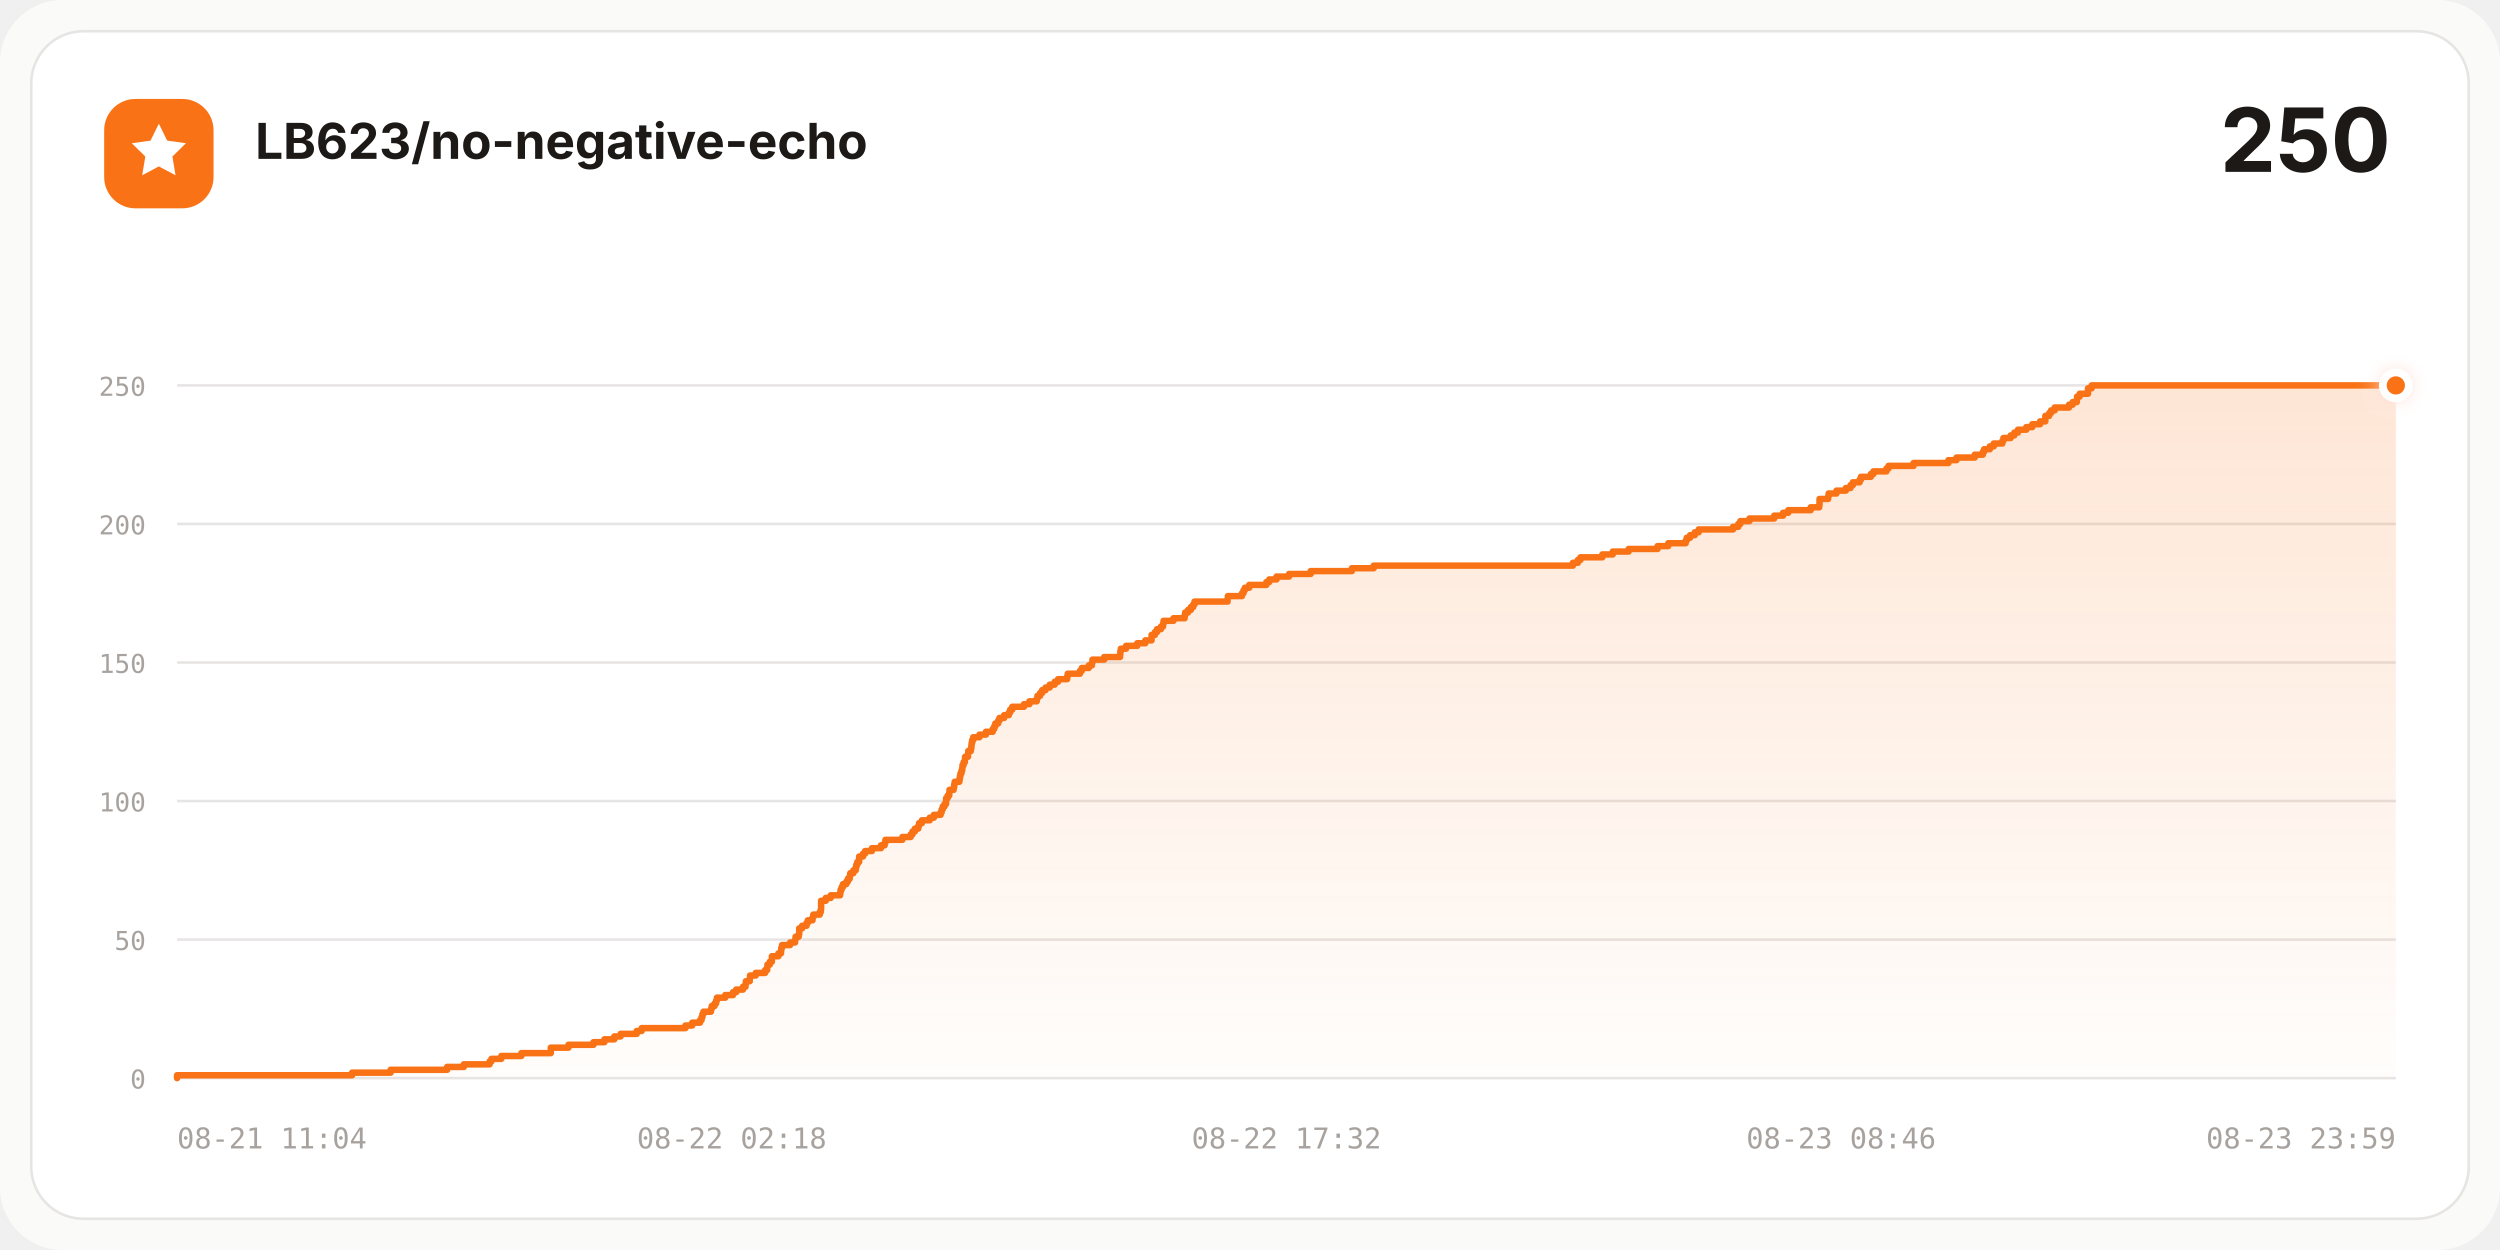
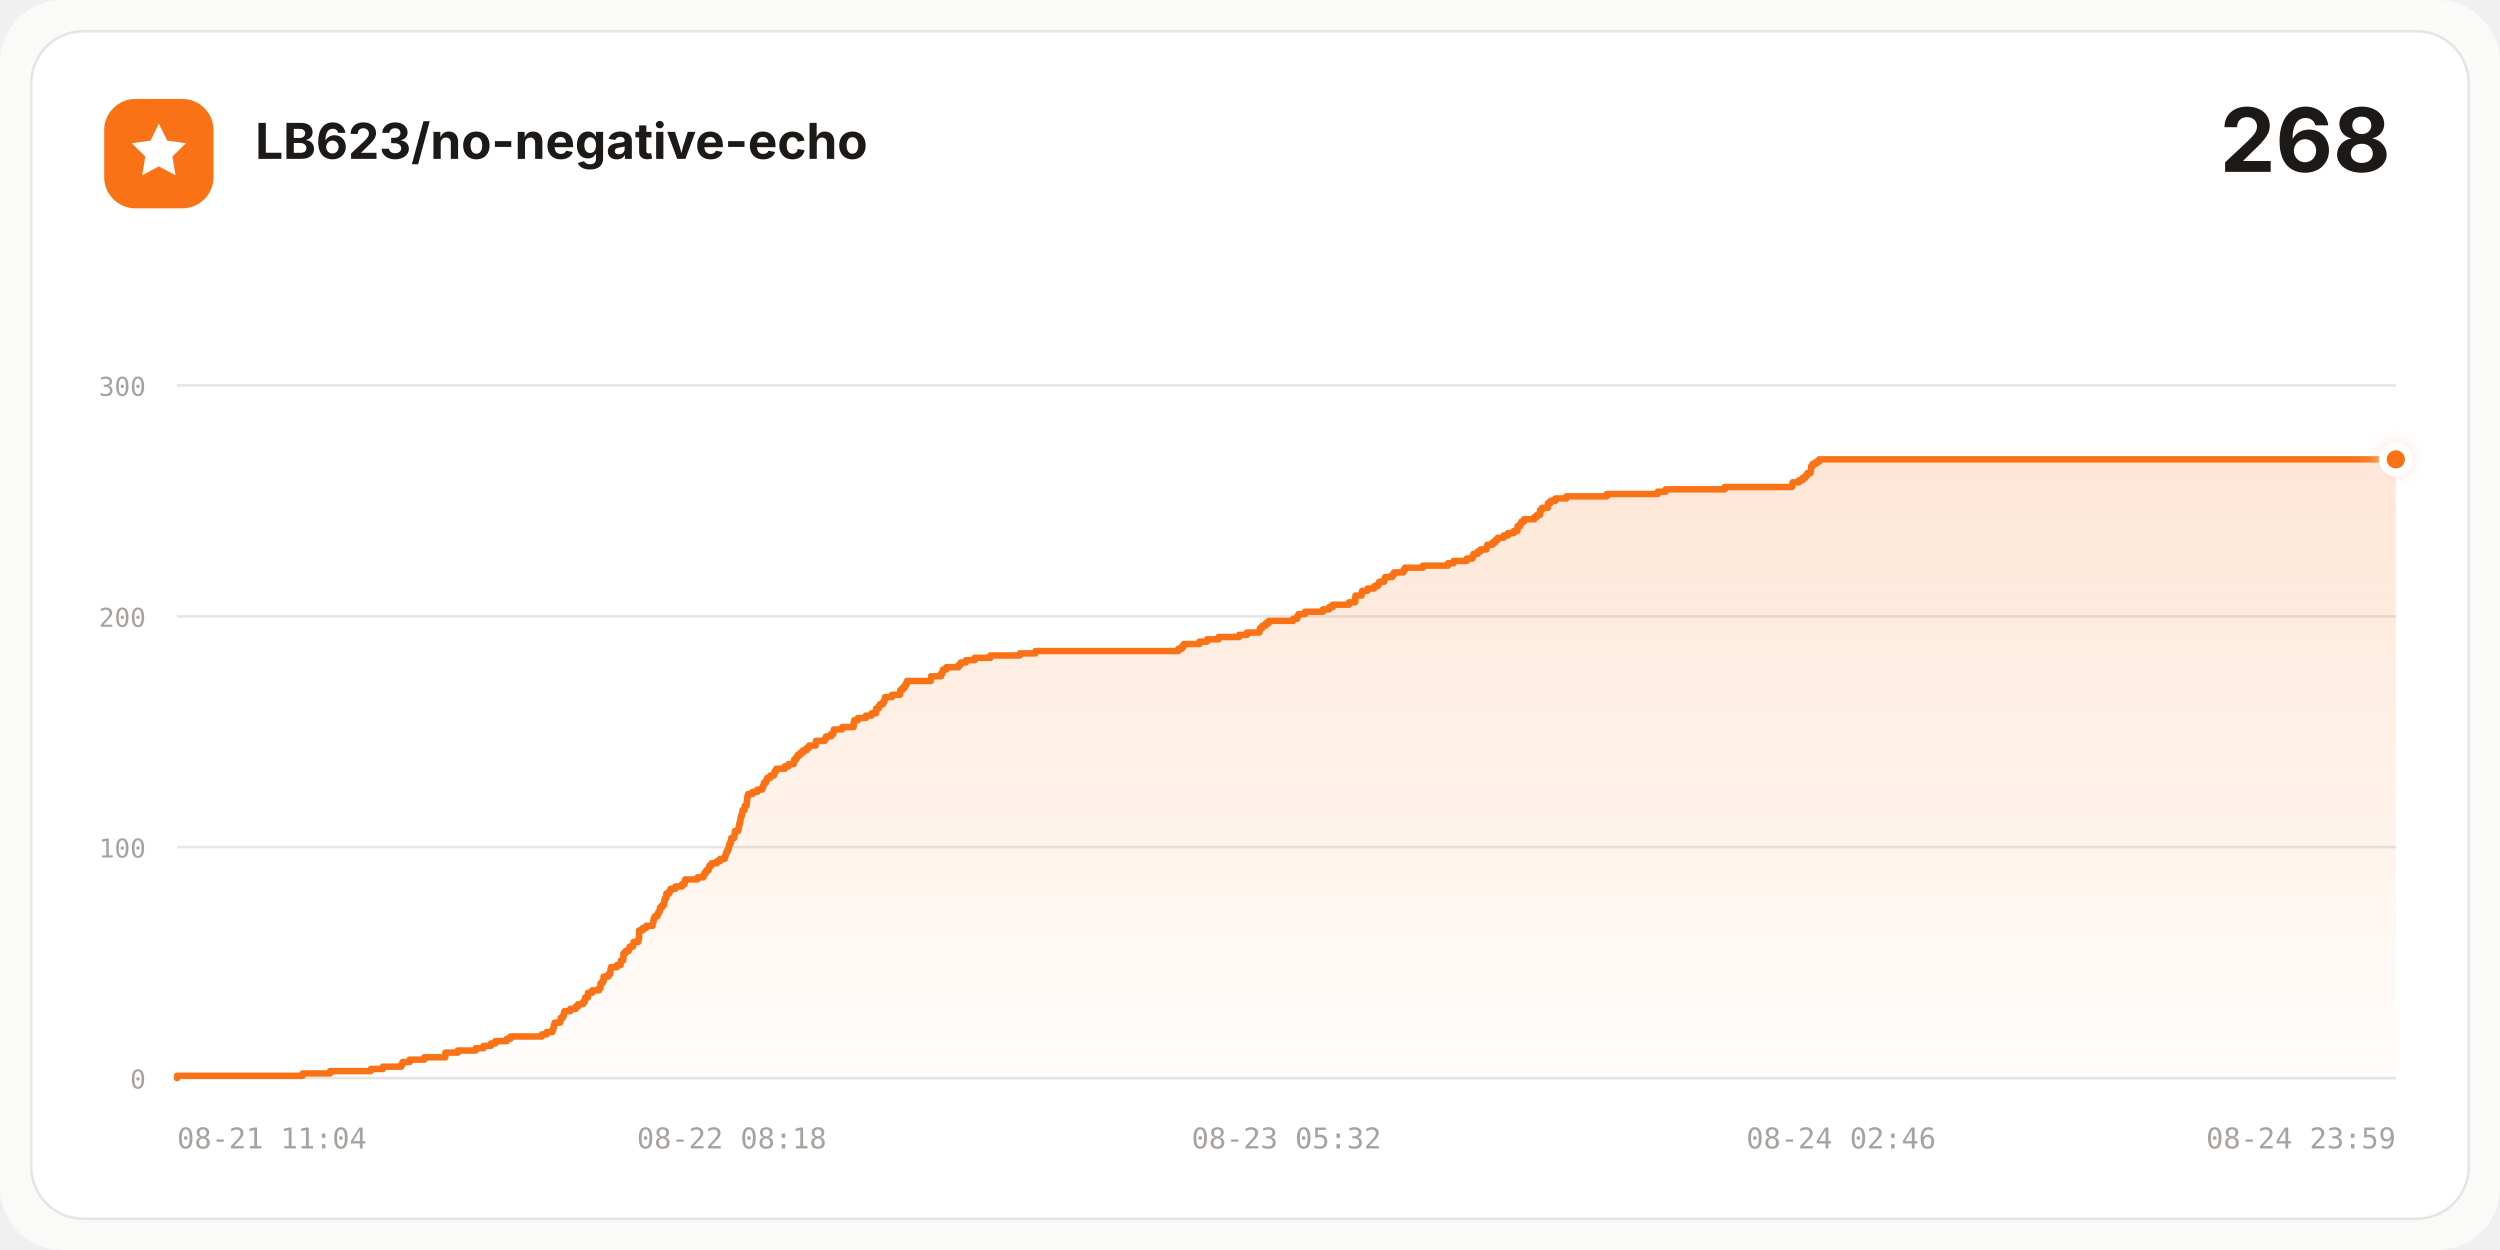
<svg xmlns="http://www.w3.org/2000/svg" width="960" height="480" viewBox="0 0 960 480" role="img" aria-labelledby="title desc">
  <defs>
    <linearGradient id="signal-fill" x1="0" y1="0" x2="0" y2="1">
      <stop offset="0" stop-color="#f97316" stop-opacity=".18" />
      <stop offset="1" stop-color="#f97316" stop-opacity=".015" />
    </linearGradient>
    <filter id="signal-glow" x="-100%" y="-100%" width="300%" height="300%">
      <feGaussianBlur stdDeviation="4" result="blur" />
      <feMerge>
        <feMergeNode in="blur" />
        <feMergeNode in="SourceGraphic" />
      </feMerge>
    </filter>
  </defs>
  <style>
.surface{fill:#fafaf9}.panel{fill:#fff;stroke:#e7e5e4}.grid{stroke:#e7e5e4}.ink{fill:#1c1917}.muted{fill:#78716c}.faint{fill:#a8a29e}.sans{font-family:-apple-system,BlinkMacSystemFont,'Segoe UI',sans-serif}.mono{font-family:ui-monospace,SFMono-Regular,Menlo,Consolas,monospace}.accent{fill:#f97316}.signal{stroke:#f97316}.endpoint{fill:#f97316;stroke:#fff}
@media (prefers-color-scheme:dark){.surface{fill:#0c0a09}.panel{fill:#1c1917;stroke:#292524}.grid{stroke:#292524}.ink{fill:#fafaf9}.muted{fill:#a8a29e}.faint{fill:#78716c}.accent{fill:#fb923c}.signal{stroke:#fb923c}.endpoint{fill:#fb923c;stroke:#1c1917}}
</style>
  <rect class="surface" width="960" height="480" rx="24" />
  <rect class="panel" x="12" y="12" width="936" height="456" rx="20" />
  <rect class="accent" x="40" y="38" width="42" height="42" rx="12" />
  <path d="M61 47.5l3.2 6.5 7.2 1-5.2 5.1 1.2 7.2-6.4-3.4-6.4 3.4 1.2-7.2-5.2-5.1 7.2-1z" fill="#fff" />
  <text class="sans ink" x="98" y="61" font-size="19" font-weight="650">LB623/no-negative-echo</text>
-   <text class="sans ink" x="918" y="66" text-anchor="end" font-size="34" font-weight="720">250</text>
+   <text class="sans ink" x="918" y="66" text-anchor="end" font-size="34" font-weight="720">268</text>
  <line class="grid" x1="68" y1="414.0" x2="920" y2="414.0" />
  <text class="mono faint" x="56" y="418.0" text-anchor="end" font-size="10">0</text>
-   <line class="grid" x1="68" y1="360.8" x2="920" y2="360.8" />
-   <text class="mono faint" x="56" y="364.8" text-anchor="end" font-size="10">50</text>
-   <line class="grid" x1="68" y1="307.6" x2="920" y2="307.6" />
-   <text class="mono faint" x="56" y="311.6" text-anchor="end" font-size="10">100</text>
-   <line class="grid" x1="68" y1="254.4" x2="920" y2="254.4" />
-   <text class="mono faint" x="56" y="258.4" text-anchor="end" font-size="10">150</text>
-   <line class="grid" x1="68" y1="201.2" x2="920" y2="201.2" />
-   <text class="mono faint" x="56" y="205.2" text-anchor="end" font-size="10">200</text>
+   <line class="grid" x1="68" y1="325.3" x2="920" y2="325.3" />
+   <text class="mono faint" x="56" y="329.3" text-anchor="end" font-size="10">100</text>
+   <line class="grid" x1="68" y1="236.7" x2="920" y2="236.7" />
+   <text class="mono faint" x="56" y="240.7" text-anchor="end" font-size="10">200</text>
  <line class="grid" x1="68" y1="148.0" x2="920" y2="148.0" />
-   <text class="mono faint" x="56" y="152.0" text-anchor="end" font-size="10">250</text>
-   <path d="M 68.0 414.0 H 68.0 V 412.9 H 135.2 V 411.9 H 150.0 V 410.8 H 171.7 V 409.7 H 178.1 V 408.7 H 188.0 V 407.6 H 188.7 V 406.6 H 192.5 V 405.5 H 200.2 V 404.4 H 211.5 V 403.4 H 211.5 V 402.3 H 218.3 V 401.2 H 227.9 V 400.2 H 232.1 V 399.1 H 235.9 V 398.0 H 238.3 V 397.0 H 244.5 V 395.9 H 246.4 V 394.8 H 263.2 V 393.8 H 265.8 V 392.7 H 268.8 V 391.7 H 269.4 V 390.6 H 269.7 V 389.5 H 270.1 V 388.5 H 273.0 V 387.4 H 273.3 V 386.3 H 274.4 V 385.3 H 275.0 V 384.2 H 275.3 V 383.1 H 278.5 V 382.1 H 281.5 V 381.0 H 282.7 V 380.0 H 285.3 V 378.9 H 286.3 V 377.8 H 286.4 V 376.8 H 287.9 V 375.7 H 288.0 V 374.6 H 290.2 V 373.6 H 293.8 V 372.5 H 294.6 V 371.4 H 294.7 V 370.4 H 295.6 V 369.3 H 296.4 V 368.2 H 296.4 V 367.2 H 298.9 V 366.1 H 299.9 V 365.1 H 300.0 V 364.0 H 300.3 V 362.9 H 303.4 V 361.9 H 305.3 V 360.8 H 305.5 V 359.7 H 306.7 V 358.7 H 306.9 V 357.6 H 306.9 V 356.5 H 308.0 V 355.5 H 309.7 V 354.4 H 310.2 V 353.4 H 312.0 V 352.3 H 312.3 V 351.2 H 314.8 V 350.2 H 315.2 V 349.1 H 315.3 V 348.0 H 315.3 V 347.0 H 315.3 V 345.9 H 317.1 V 344.8 H 319.0 V 343.8 H 322.6 V 342.7 H 322.8 V 341.6 H 323.2 V 340.6 H 323.7 V 339.5 H 325.0 V 338.5 H 325.6 V 337.4 H 326.3 V 336.3 H 326.5 V 335.3 H 327.7 V 334.2 H 328.6 V 333.1 H 328.8 V 332.1 H 329.2 V 331.0 H 329.9 V 329.9 H 329.9 V 328.9 H 331.4 V 327.8 H 332.2 V 326.8 H 334.8 V 325.7 H 338.3 V 324.6 H 339.7 V 323.6 H 340.0 V 322.5 H 346.5 V 321.4 H 349.7 V 320.4 H 350.4 V 319.3 H 351.3 V 318.2 H 352.6 V 317.2 H 352.9 V 316.1 H 354.0 V 315.0 H 357.0 V 314.0 H 358.6 V 312.9 H 361.2 V 311.9 H 361.6 V 310.8 H 362.0 V 309.7 H 362.7 V 308.7 H 363.3 V 307.6 H 363.3 V 306.5 H 363.9 V 305.5 H 364.5 V 304.4 H 364.6 V 303.3 H 366.2 V 302.3 H 366.4 V 301.2 H 366.6 V 300.2 H 368.4 V 299.1 H 368.6 V 298.0 H 368.8 V 297.0 H 369.2 V 295.9 H 369.5 V 294.8 H 369.6 V 293.8 H 370.0 V 292.7 H 370.5 V 291.6 H 370.6 V 290.6 H 371.7 V 289.5 H 371.8 V 288.4 H 372.8 V 287.4 H 373.0 V 286.3 H 373.1 V 285.3 H 373.3 V 284.2 H 373.7 V 283.1 H 376.1 V 282.1 H 378.6 V 281.0 H 381.2 V 279.9 H 381.8 V 278.9 H 382.2 V 277.8 H 383.3 V 276.7 H 383.8 V 275.7 H 385.6 V 274.6 H 387.4 V 273.6 H 387.9 V 272.5 H 388.7 V 271.4 H 393.2 V 270.4 H 395.3 V 269.3 H 398.1 V 268.2 H 398.4 V 267.2 H 399.4 V 266.1 H 400.2 V 265.0 H 401.5 V 264.0 H 403.1 V 262.9 H 405.0 V 261.8 H 406.3 V 260.8 H 409.8 V 259.7 H 410.0 V 258.7 H 414.7 V 257.6 H 415.4 V 256.5 H 418.1 V 255.5 H 419.3 V 254.4 H 419.5 V 253.3 H 424.0 V 252.3 H 430.1 V 251.2 H 430.2 V 250.1 H 430.4 V 249.1 H 432.4 V 248.0 H 436.7 V 247.0 H 439.8 V 245.9 H 442.2 V 244.8 H 442.2 V 243.8 H 443.5 V 242.7 H 444.3 V 241.6 H 445.8 V 240.6 H 446.6 V 239.5 H 446.8 V 238.4 H 450.6 V 237.4 H 454.9 V 236.3 H 455.1 V 235.2 H 456.2 V 234.2 H 457.3 V 233.1 H 458.2 V 232.1 H 458.7 V 231.0 H 471.4 V 229.9 H 471.5 V 228.9 H 476.9 V 227.8 H 477.5 V 226.7 H 478.0 V 225.7 H 479.7 V 224.6 H 486.3 V 223.5 H 487.4 V 222.5 H 490.2 V 221.4 H 495.0 V 220.4 H 503.3 V 219.3 H 519.1 V 218.2 H 527.5 V 217.2 H 604.0 V 216.1 H 605.9 V 215.0 H 606.9 V 214.0 H 615.3 V 212.9 H 619.3 V 211.8 H 625.4 V 210.8 H 636.5 V 209.7 H 640.6 V 208.6 H 647.3 V 207.6 H 647.7 V 206.5 H 649.0 V 205.5 H 650.8 V 204.4 H 652.3 V 203.3 H 665.5 V 202.3 H 667.5 V 201.2 H 668.3 V 200.1 H 671.8 V 199.1 H 681.3 V 198.0 H 684.7 V 196.9 H 686.7 V 195.9 H 695.3 V 194.8 H 698.6 V 193.8 H 698.7 V 192.7 H 698.7 V 191.6 H 702.0 V 190.6 H 702.2 V 189.5 H 705.2 V 188.4 H 708.8 V 187.4 H 710.6 V 186.3 H 711.5 V 185.2 H 714.1 V 184.2 H 714.6 V 183.1 H 718.4 V 182.0 H 719.4 V 181.0 H 724.4 V 179.9 H 725.2 V 178.9 H 734.8 V 177.8 H 748.2 V 176.7 H 751.3 V 175.7 H 758.3 V 174.6 H 761.4 V 173.5 H 761.9 V 172.5 H 764.1 V 171.4 H 765.6 V 170.3 H 768.9 V 169.3 H 769.3 V 168.2 H 772.1 V 167.2 H 773.5 V 166.1 H 774.9 V 165.0 H 778.1 V 164.0 H 780.4 V 162.9 H 783.4 V 161.8 H 785.4 V 160.8 H 785.4 V 159.7 H 786.9 V 158.6 H 787.6 V 157.6 H 789.0 V 156.5 H 794.5 V 155.4 H 795.9 V 154.4 H 797.5 V 153.3 H 797.6 V 152.3 H 798.6 V 151.2 H 801.8 V 150.1 H 801.8 V 149.1 H 803.2 V 148.0 H 920.0 V 414.0 H 68.0 Z" fill="url(#signal-fill)" />
-   <path class="signal" d="M 68.0 414.0 H 68.0 V 412.9 H 135.2 V 411.9 H 150.0 V 410.8 H 171.7 V 409.7 H 178.1 V 408.7 H 188.0 V 407.6 H 188.7 V 406.6 H 192.5 V 405.5 H 200.2 V 404.4 H 211.5 V 403.4 H 211.5 V 402.3 H 218.3 V 401.2 H 227.9 V 400.2 H 232.1 V 399.1 H 235.9 V 398.0 H 238.3 V 397.0 H 244.5 V 395.9 H 246.4 V 394.8 H 263.2 V 393.8 H 265.8 V 392.7 H 268.8 V 391.7 H 269.4 V 390.6 H 269.7 V 389.5 H 270.1 V 388.5 H 273.0 V 387.4 H 273.3 V 386.3 H 274.4 V 385.3 H 275.0 V 384.2 H 275.3 V 383.1 H 278.5 V 382.1 H 281.5 V 381.0 H 282.7 V 380.0 H 285.3 V 378.9 H 286.3 V 377.8 H 286.4 V 376.8 H 287.9 V 375.7 H 288.0 V 374.6 H 290.2 V 373.6 H 293.8 V 372.5 H 294.6 V 371.4 H 294.7 V 370.4 H 295.6 V 369.3 H 296.4 V 368.2 H 296.4 V 367.2 H 298.9 V 366.1 H 299.9 V 365.1 H 300.0 V 364.0 H 300.3 V 362.9 H 303.4 V 361.9 H 305.3 V 360.8 H 305.5 V 359.7 H 306.7 V 358.7 H 306.9 V 357.6 H 306.9 V 356.5 H 308.0 V 355.5 H 309.7 V 354.4 H 310.2 V 353.4 H 312.0 V 352.3 H 312.3 V 351.2 H 314.8 V 350.2 H 315.2 V 349.1 H 315.3 V 348.0 H 315.3 V 347.0 H 315.3 V 345.9 H 317.1 V 344.8 H 319.0 V 343.8 H 322.6 V 342.7 H 322.8 V 341.6 H 323.2 V 340.6 H 323.7 V 339.5 H 325.0 V 338.5 H 325.6 V 337.4 H 326.3 V 336.3 H 326.5 V 335.3 H 327.7 V 334.2 H 328.6 V 333.1 H 328.8 V 332.1 H 329.2 V 331.0 H 329.9 V 329.9 H 329.9 V 328.9 H 331.4 V 327.8 H 332.2 V 326.8 H 334.8 V 325.7 H 338.3 V 324.6 H 339.7 V 323.6 H 340.0 V 322.5 H 346.5 V 321.4 H 349.7 V 320.4 H 350.4 V 319.3 H 351.3 V 318.2 H 352.6 V 317.2 H 352.9 V 316.1 H 354.0 V 315.0 H 357.0 V 314.0 H 358.6 V 312.9 H 361.2 V 311.9 H 361.6 V 310.8 H 362.0 V 309.7 H 362.7 V 308.7 H 363.3 V 307.6 H 363.3 V 306.5 H 363.9 V 305.5 H 364.5 V 304.4 H 364.6 V 303.3 H 366.2 V 302.3 H 366.4 V 301.2 H 366.6 V 300.2 H 368.4 V 299.1 H 368.6 V 298.0 H 368.8 V 297.0 H 369.2 V 295.9 H 369.5 V 294.8 H 369.6 V 293.8 H 370.0 V 292.7 H 370.5 V 291.6 H 370.6 V 290.6 H 371.7 V 289.5 H 371.8 V 288.4 H 372.8 V 287.4 H 373.0 V 286.3 H 373.1 V 285.3 H 373.3 V 284.2 H 373.7 V 283.1 H 376.1 V 282.1 H 378.6 V 281.0 H 381.2 V 279.9 H 381.8 V 278.9 H 382.2 V 277.8 H 383.3 V 276.7 H 383.8 V 275.7 H 385.6 V 274.6 H 387.4 V 273.6 H 387.9 V 272.5 H 388.7 V 271.4 H 393.2 V 270.4 H 395.3 V 269.3 H 398.1 V 268.2 H 398.4 V 267.2 H 399.4 V 266.1 H 400.2 V 265.0 H 401.5 V 264.0 H 403.1 V 262.9 H 405.0 V 261.8 H 406.3 V 260.8 H 409.8 V 259.7 H 410.0 V 258.7 H 414.7 V 257.6 H 415.4 V 256.5 H 418.1 V 255.5 H 419.3 V 254.4 H 419.5 V 253.3 H 424.0 V 252.3 H 430.1 V 251.2 H 430.2 V 250.1 H 430.4 V 249.1 H 432.4 V 248.0 H 436.7 V 247.0 H 439.8 V 245.9 H 442.2 V 244.8 H 442.2 V 243.8 H 443.5 V 242.7 H 444.3 V 241.6 H 445.8 V 240.6 H 446.6 V 239.5 H 446.8 V 238.4 H 450.6 V 237.4 H 454.9 V 236.3 H 455.1 V 235.2 H 456.2 V 234.2 H 457.3 V 233.1 H 458.2 V 232.1 H 458.7 V 231.0 H 471.4 V 229.9 H 471.5 V 228.9 H 476.9 V 227.8 H 477.5 V 226.7 H 478.0 V 225.7 H 479.7 V 224.6 H 486.3 V 223.5 H 487.4 V 222.5 H 490.2 V 221.4 H 495.0 V 220.4 H 503.3 V 219.3 H 519.1 V 218.2 H 527.5 V 217.2 H 604.0 V 216.1 H 605.9 V 215.0 H 606.9 V 214.0 H 615.3 V 212.9 H 619.3 V 211.8 H 625.4 V 210.8 H 636.5 V 209.7 H 640.6 V 208.6 H 647.3 V 207.6 H 647.7 V 206.5 H 649.0 V 205.5 H 650.8 V 204.4 H 652.3 V 203.3 H 665.5 V 202.3 H 667.5 V 201.2 H 668.3 V 200.1 H 671.8 V 199.1 H 681.3 V 198.0 H 684.7 V 196.9 H 686.7 V 195.9 H 695.3 V 194.8 H 698.6 V 193.8 H 698.7 V 192.7 H 698.7 V 191.6 H 702.0 V 190.6 H 702.2 V 189.5 H 705.2 V 188.4 H 708.8 V 187.4 H 710.6 V 186.3 H 711.5 V 185.2 H 714.1 V 184.2 H 714.6 V 183.1 H 718.4 V 182.0 H 719.4 V 181.0 H 724.4 V 179.9 H 725.2 V 178.9 H 734.8 V 177.8 H 748.2 V 176.7 H 751.3 V 175.7 H 758.3 V 174.6 H 761.4 V 173.5 H 761.9 V 172.5 H 764.1 V 171.4 H 765.6 V 170.3 H 768.9 V 169.3 H 769.3 V 168.2 H 772.1 V 167.2 H 773.5 V 166.1 H 774.9 V 165.0 H 778.1 V 164.0 H 780.4 V 162.9 H 783.4 V 161.8 H 785.4 V 160.8 H 785.4 V 159.7 H 786.9 V 158.6 H 787.6 V 157.6 H 789.0 V 156.5 H 794.5 V 155.4 H 795.9 V 154.4 H 797.5 V 153.3 H 797.6 V 152.3 H 798.6 V 151.2 H 801.8 V 150.1 H 801.8 V 149.1 H 803.2 V 148.0 H 920.0" fill="none" stroke-width="2.5" stroke-linecap="round" stroke-linejoin="round" />
+   <text class="mono faint" x="56" y="152.0" text-anchor="end" font-size="10">300</text>
+   <path d="M 68.0 414.0 H 68.0 V 413.1 H 116.2 V 412.2 H 126.8 V 411.3 H 142.4 V 410.5 H 147.0 V 409.6 H 154.1 V 408.7 H 154.6 V 407.8 H 157.3 V 406.9 H 162.9 V 406.0 H 171.0 V 405.1 H 171.0 V 404.2 H 175.8 V 403.4 H 182.7 V 402.5 H 185.7 V 401.6 H 188.5 V 400.7 H 190.2 V 399.8 H 194.6 V 398.9 H 196.0 V 398.0 H 208.1 V 397.2 H 209.9 V 396.3 H 212.1 V 395.4 H 212.5 V 394.5 H 212.7 V 393.6 H 213.0 V 392.7 H 215.1 V 391.8 H 215.3 V 390.9 H 216.1 V 390.1 H 216.5 V 389.2 H 216.7 V 388.3 H 219.0 V 387.4 H 221.1 V 386.5 H 222.0 V 385.6 H 223.9 V 384.7 H 224.6 V 383.9 H 224.7 V 383.0 H 225.8 V 382.1 H 225.8 V 381.2 H 227.4 V 380.3 H 230.0 V 379.4 H 230.6 V 378.5 H 230.6 V 377.6 H 231.3 V 376.8 H 231.8 V 375.9 H 231.8 V 375.0 H 233.6 V 374.1 H 234.3 V 373.2 H 234.4 V 372.3 H 234.6 V 371.4 H 236.9 V 370.6 H 238.3 V 369.7 H 238.4 V 368.8 H 239.3 V 367.9 H 239.4 V 367.0 H 239.4 V 366.1 H 240.2 V 365.2 H 241.4 V 364.3 H 241.8 V 363.5 H 243.1 V 362.6 H 243.3 V 361.7 H 245.1 V 360.8 H 245.3 V 359.9 H 245.4 V 359.0 H 245.4 V 358.1 H 245.4 V 357.3 H 246.7 V 356.4 H 248.1 V 355.5 H 250.6 V 354.6 H 250.8 V 353.7 H 251.0 V 352.8 H 251.4 V 351.9 H 252.4 V 351.0 H 252.8 V 350.2 H 253.3 V 349.3 H 253.5 V 348.4 H 254.3 V 347.5 H 255.0 V 346.6 H 255.1 V 345.7 H 255.4 V 344.8 H 255.9 V 344.0 H 255.9 V 343.1 H 257.0 V 342.2 H 257.5 V 341.3 H 259.4 V 340.4 H 261.9 V 339.5 H 262.9 V 338.6 H 263.1 V 337.7 H 267.8 V 336.9 H 270.1 V 336.0 H 270.6 V 335.1 H 271.2 V 334.2 H 272.1 V 333.3 H 272.4 V 332.4 H 273.2 V 331.5 H 275.3 V 330.7 H 276.5 V 329.8 H 278.3 V 328.9 H 278.6 V 328.0 H 278.9 V 327.1 H 279.4 V 326.2 H 279.8 V 325.3 H 279.9 V 324.4 H 280.3 V 323.6 H 280.7 V 322.7 H 280.8 V 321.8 H 281.9 V 320.9 H 282.1 V 320.0 H 282.2 V 319.1 H 283.5 V 318.2 H 283.7 V 317.4 H 283.8 V 316.5 H 284.1 V 315.6 H 284.3 V 314.7 H 284.4 V 313.8 H 284.7 V 312.9 H 285.0 V 312.0 H 285.1 V 311.1 H 285.9 V 310.3 H 286.0 V 309.4 H 286.7 V 308.5 H 286.8 V 307.6 H 286.9 V 306.7 H 287.0 V 305.8 H 287.3 V 304.9 H 289.0 V 304.1 H 290.8 V 303.2 H 292.7 V 302.3 H 293.1 V 301.4 H 293.4 V 300.5 H 294.2 V 299.6 H 294.6 V 298.7 H 295.8 V 297.8 H 297.2 V 297.0 H 297.5 V 296.1 H 298.1 V 295.2 H 301.3 V 294.3 H 302.8 V 293.4 H 304.8 V 292.5 H 305.0 V 291.6 H 305.8 V 290.8 H 306.3 V 289.9 H 307.3 V 289.0 H 308.4 V 288.1 H 309.8 V 287.2 H 310.7 V 286.3 H 313.2 V 285.4 H 313.3 V 284.5 H 316.7 V 283.7 H 317.2 V 282.8 H 319.1 V 281.9 H 320.0 V 281.0 H 320.2 V 280.1 H 323.4 V 279.2 H 327.8 V 278.3 H 327.8 V 277.5 H 328.0 V 276.6 H 329.4 V 275.7 H 332.5 V 274.8 H 334.7 V 273.9 H 336.4 V 273.0 H 336.4 V 272.1 H 337.4 V 271.2 H 337.9 V 270.4 H 339.1 V 269.5 H 339.6 V 268.6 H 339.8 V 267.7 H 342.5 V 266.8 H 345.6 V 265.9 H 345.7 V 265.0 H 346.5 V 264.2 H 347.3 V 263.3 H 347.9 V 262.4 H 348.3 V 261.5 H 357.4 V 260.6 H 357.5 V 259.7 H 361.3 V 258.8 H 361.8 V 257.9 H 362.1 V 257.1 H 363.4 V 256.2 H 368.1 V 255.3 H 368.9 V 254.4 H 370.9 V 253.5 H 374.3 V 252.6 H 380.3 V 251.7 H 391.6 V 250.9 H 397.6 V 250.0 H 452.5 V 249.1 H 453.9 V 248.2 H 454.6 V 247.3 H 460.6 V 246.4 H 463.5 V 245.5 H 467.9 V 244.6 H 475.8 V 243.8 H 478.8 V 242.9 H 483.6 V 242.0 H 483.9 V 241.1 H 484.8 V 240.2 H 486.1 V 239.3 H 487.2 V 238.4 H 496.6 V 237.6 H 498.1 V 236.7 H 498.6 V 235.8 H 501.2 V 234.9 H 508.0 V 234.0 H 510.4 V 233.1 H 511.8 V 232.2 H 518.0 V 231.3 H 520.4 V 230.5 H 520.4 V 229.6 H 520.5 V 228.7 H 522.8 V 227.8 H 523.0 V 226.9 H 525.1 V 226.0 H 527.7 V 225.1 H 529.0 V 224.3 H 529.6 V 223.4 H 531.5 V 222.5 H 531.9 V 221.6 H 534.6 V 220.7 H 535.3 V 219.8 H 538.9 V 218.9 H 539.5 V 218.0 H 546.4 V 217.2 H 556.0 V 216.3 H 558.2 V 215.4 H 563.2 V 214.5 H 565.4 V 213.6 H 565.8 V 212.7 H 567.4 V 211.8 H 568.5 V 211.0 H 570.8 V 210.1 H 571.1 V 209.2 H 573.1 V 208.3 H 574.2 V 207.4 H 575.1 V 206.5 H 577.4 V 205.6 H 579.1 V 204.7 H 581.3 V 203.9 H 582.7 V 203.0 H 582.7 V 202.1 H 583.7 V 201.2 H 584.2 V 200.3 H 585.2 V 199.4 H 589.2 V 198.5 H 590.2 V 197.7 H 591.4 V 196.8 H 591.4 V 195.9 H 592.1 V 195.0 H 594.4 V 194.1 H 594.4 V 193.2 H 595.4 V 192.3 H 597.3 V 191.4 H 601.5 V 190.6 H 617.0 V 189.7 H 636.6 V 188.8 H 639.6 V 187.9 H 662.3 V 187.0 H 688.1 V 186.1 H 688.4 V 185.2 H 690.8 V 184.4 H 692.2 V 183.5 H 693.3 V 182.6 H 694.0 V 181.7 H 695.2 V 180.8 H 695.4 V 179.9 H 695.5 V 179.0 H 696.1 V 178.1 H 697.4 V 177.3 H 698.6 V 176.4 H 920.0 V 414.0 H 68.0 Z" fill="url(#signal-fill)" />
+   <path class="signal" d="M 68.0 414.0 H 68.0 V 413.1 H 116.2 V 412.2 H 126.8 V 411.3 H 142.4 V 410.5 H 147.0 V 409.6 H 154.1 V 408.7 H 154.6 V 407.8 H 157.3 V 406.9 H 162.9 V 406.0 H 171.0 V 405.1 H 171.0 V 404.2 H 175.8 V 403.4 H 182.7 V 402.5 H 185.7 V 401.6 H 188.5 V 400.7 H 190.2 V 399.8 H 194.6 V 398.9 H 196.0 V 398.0 H 208.1 V 397.2 H 209.9 V 396.3 H 212.1 V 395.4 H 212.5 V 394.5 H 212.7 V 393.6 H 213.0 V 392.7 H 215.1 V 391.8 H 215.3 V 390.9 H 216.1 V 390.1 H 216.5 V 389.2 H 216.7 V 388.3 H 219.0 V 387.4 H 221.1 V 386.5 H 222.0 V 385.6 H 223.9 V 384.7 H 224.6 V 383.9 H 224.7 V 383.0 H 225.8 V 382.1 H 225.8 V 381.2 H 227.4 V 380.3 H 230.0 V 379.4 H 230.6 V 378.5 H 230.6 V 377.6 H 231.3 V 376.8 H 231.8 V 375.9 H 231.8 V 375.0 H 233.6 V 374.1 H 234.3 V 373.2 H 234.4 V 372.3 H 234.6 V 371.4 H 236.9 V 370.6 H 238.3 V 369.7 H 238.4 V 368.8 H 239.3 V 367.9 H 239.4 V 367.0 H 239.4 V 366.1 H 240.2 V 365.2 H 241.4 V 364.3 H 241.8 V 363.5 H 243.1 V 362.6 H 243.3 V 361.7 H 245.1 V 360.8 H 245.3 V 359.9 H 245.4 V 359.0 H 245.4 V 358.1 H 245.4 V 357.3 H 246.7 V 356.4 H 248.1 V 355.5 H 250.6 V 354.6 H 250.8 V 353.7 H 251.0 V 352.8 H 251.4 V 351.9 H 252.4 V 351.0 H 252.8 V 350.2 H 253.3 V 349.3 H 253.5 V 348.4 H 254.3 V 347.5 H 255.0 V 346.6 H 255.1 V 345.7 H 255.4 V 344.8 H 255.9 V 344.0 H 255.9 V 343.1 H 257.0 V 342.2 H 257.5 V 341.3 H 259.4 V 340.4 H 261.9 V 339.5 H 262.9 V 338.6 H 263.1 V 337.7 H 267.8 V 336.9 H 270.1 V 336.0 H 270.6 V 335.1 H 271.2 V 334.2 H 272.1 V 333.3 H 272.4 V 332.4 H 273.2 V 331.5 H 275.3 V 330.7 H 276.5 V 329.8 H 278.3 V 328.9 H 278.6 V 328.0 H 278.9 V 327.1 H 279.4 V 326.2 H 279.8 V 325.3 H 279.9 V 324.4 H 280.3 V 323.6 H 280.7 V 322.7 H 280.8 V 321.8 H 281.9 V 320.9 H 282.1 V 320.0 H 282.2 V 319.1 H 283.5 V 318.2 H 283.7 V 317.4 H 283.8 V 316.5 H 284.1 V 315.6 H 284.3 V 314.7 H 284.4 V 313.8 H 284.7 V 312.9 H 285.0 V 312.0 H 285.1 V 311.1 H 285.9 V 310.3 H 286.0 V 309.4 H 286.7 V 308.5 H 286.8 V 307.6 H 286.9 V 306.7 H 287.0 V 305.8 H 287.3 V 304.9 H 289.0 V 304.1 H 290.8 V 303.2 H 292.7 V 302.3 H 293.1 V 301.4 H 293.4 V 300.5 H 294.2 V 299.6 H 294.6 V 298.7 H 295.8 V 297.8 H 297.2 V 297.0 H 297.5 V 296.1 H 298.1 V 295.2 H 301.3 V 294.3 H 302.8 V 293.4 H 304.8 V 292.5 H 305.0 V 291.6 H 305.8 V 290.8 H 306.3 V 289.9 H 307.3 V 289.0 H 308.4 V 288.1 H 309.8 V 287.2 H 310.7 V 286.3 H 313.2 V 285.4 H 313.3 V 284.5 H 316.7 V 283.7 H 317.2 V 282.8 H 319.1 V 281.9 H 320.0 V 281.0 H 320.2 V 280.1 H 323.4 V 279.2 H 327.8 V 278.3 H 327.8 V 277.5 H 328.0 V 276.6 H 329.4 V 275.7 H 332.5 V 274.8 H 334.7 V 273.9 H 336.4 V 273.0 H 336.4 V 272.1 H 337.4 V 271.2 H 337.9 V 270.4 H 339.1 V 269.5 H 339.6 V 268.6 H 339.8 V 267.7 H 342.5 V 266.8 H 345.6 V 265.9 H 345.7 V 265.0 H 346.5 V 264.2 H 347.3 V 263.3 H 347.9 V 262.4 H 348.3 V 261.5 H 357.4 V 260.6 H 357.5 V 259.7 H 361.3 V 258.8 H 361.8 V 257.9 H 362.1 V 257.1 H 363.4 V 256.2 H 368.1 V 255.3 H 368.9 V 254.4 H 370.9 V 253.5 H 374.3 V 252.6 H 380.3 V 251.7 H 391.6 V 250.9 H 397.6 V 250.0 H 452.5 V 249.1 H 453.9 V 248.2 H 454.6 V 247.3 H 460.6 V 246.4 H 463.5 V 245.5 H 467.9 V 244.6 H 475.8 V 243.8 H 478.8 V 242.9 H 483.6 V 242.0 H 483.9 V 241.1 H 484.8 V 240.2 H 486.1 V 239.3 H 487.2 V 238.4 H 496.6 V 237.6 H 498.1 V 236.7 H 498.6 V 235.8 H 501.2 V 234.9 H 508.0 V 234.0 H 510.4 V 233.1 H 511.8 V 232.2 H 518.0 V 231.3 H 520.4 V 230.5 H 520.4 V 229.6 H 520.5 V 228.7 H 522.8 V 227.8 H 523.0 V 226.9 H 525.1 V 226.0 H 527.7 V 225.1 H 529.0 V 224.3 H 529.6 V 223.4 H 531.5 V 222.5 H 531.9 V 221.6 H 534.6 V 220.7 H 535.3 V 219.8 H 538.9 V 218.9 H 539.5 V 218.0 H 546.4 V 217.2 H 556.0 V 216.3 H 558.2 V 215.4 H 563.2 V 214.5 H 565.4 V 213.6 H 565.8 V 212.7 H 567.4 V 211.8 H 568.5 V 211.0 H 570.8 V 210.1 H 571.1 V 209.2 H 573.1 V 208.3 H 574.2 V 207.4 H 575.1 V 206.5 H 577.4 V 205.6 H 579.1 V 204.7 H 581.3 V 203.9 H 582.7 V 203.0 H 582.7 V 202.1 H 583.7 V 201.2 H 584.2 V 200.3 H 585.2 V 199.4 H 589.2 V 198.5 H 590.2 V 197.7 H 591.4 V 196.8 H 591.4 V 195.9 H 592.1 V 195.0 H 594.4 V 194.1 H 594.4 V 193.2 H 595.4 V 192.3 H 597.3 V 191.4 H 601.5 V 190.6 H 617.0 V 189.7 H 636.6 V 188.8 H 639.6 V 187.9 H 662.3 V 187.0 H 688.1 V 186.1 H 688.4 V 185.2 H 690.8 V 184.4 H 692.2 V 183.5 H 693.3 V 182.6 H 694.0 V 181.7 H 695.2 V 180.8 H 695.4 V 179.9 H 695.5 V 179.0 H 696.1 V 178.1 H 697.4 V 177.3 H 698.6 V 176.4 H 920.0" fill="none" stroke-width="2.5" stroke-linecap="round" stroke-linejoin="round" />
  <text class="mono faint" x="68.0" y="441" text-anchor="start" font-size="11">08-21 11:04</text>
-   <text class="mono faint" x="281.0" y="441" text-anchor="middle" font-size="11">08-22 02:18</text>
-   <text class="mono faint" x="494.0" y="441" text-anchor="middle" font-size="11">08-22 17:32</text>
-   <text class="mono faint" x="707.0" y="441" text-anchor="middle" font-size="11">08-23 08:46</text>
-   <text class="mono faint" x="920.0" y="441" text-anchor="end" font-size="11">08-23 23:59</text>
-   <circle class="endpoint" cx="920.0" cy="148.0" r="5" stroke-width="3" filter="url(#signal-glow)" />
+   <text class="mono faint" x="281.0" y="441" text-anchor="middle" font-size="11">08-22 08:18</text>
+   <text class="mono faint" x="494.0" y="441" text-anchor="middle" font-size="11">08-23 05:32</text>
+   <text class="mono faint" x="707.0" y="441" text-anchor="middle" font-size="11">08-24 02:46</text>
+   <text class="mono faint" x="920.0" y="441" text-anchor="end" font-size="11">08-24 23:59</text>
+   <circle class="endpoint" cx="920.0" cy="176.4" r="5" stroke-width="3" filter="url(#signal-glow)" />
</svg>
